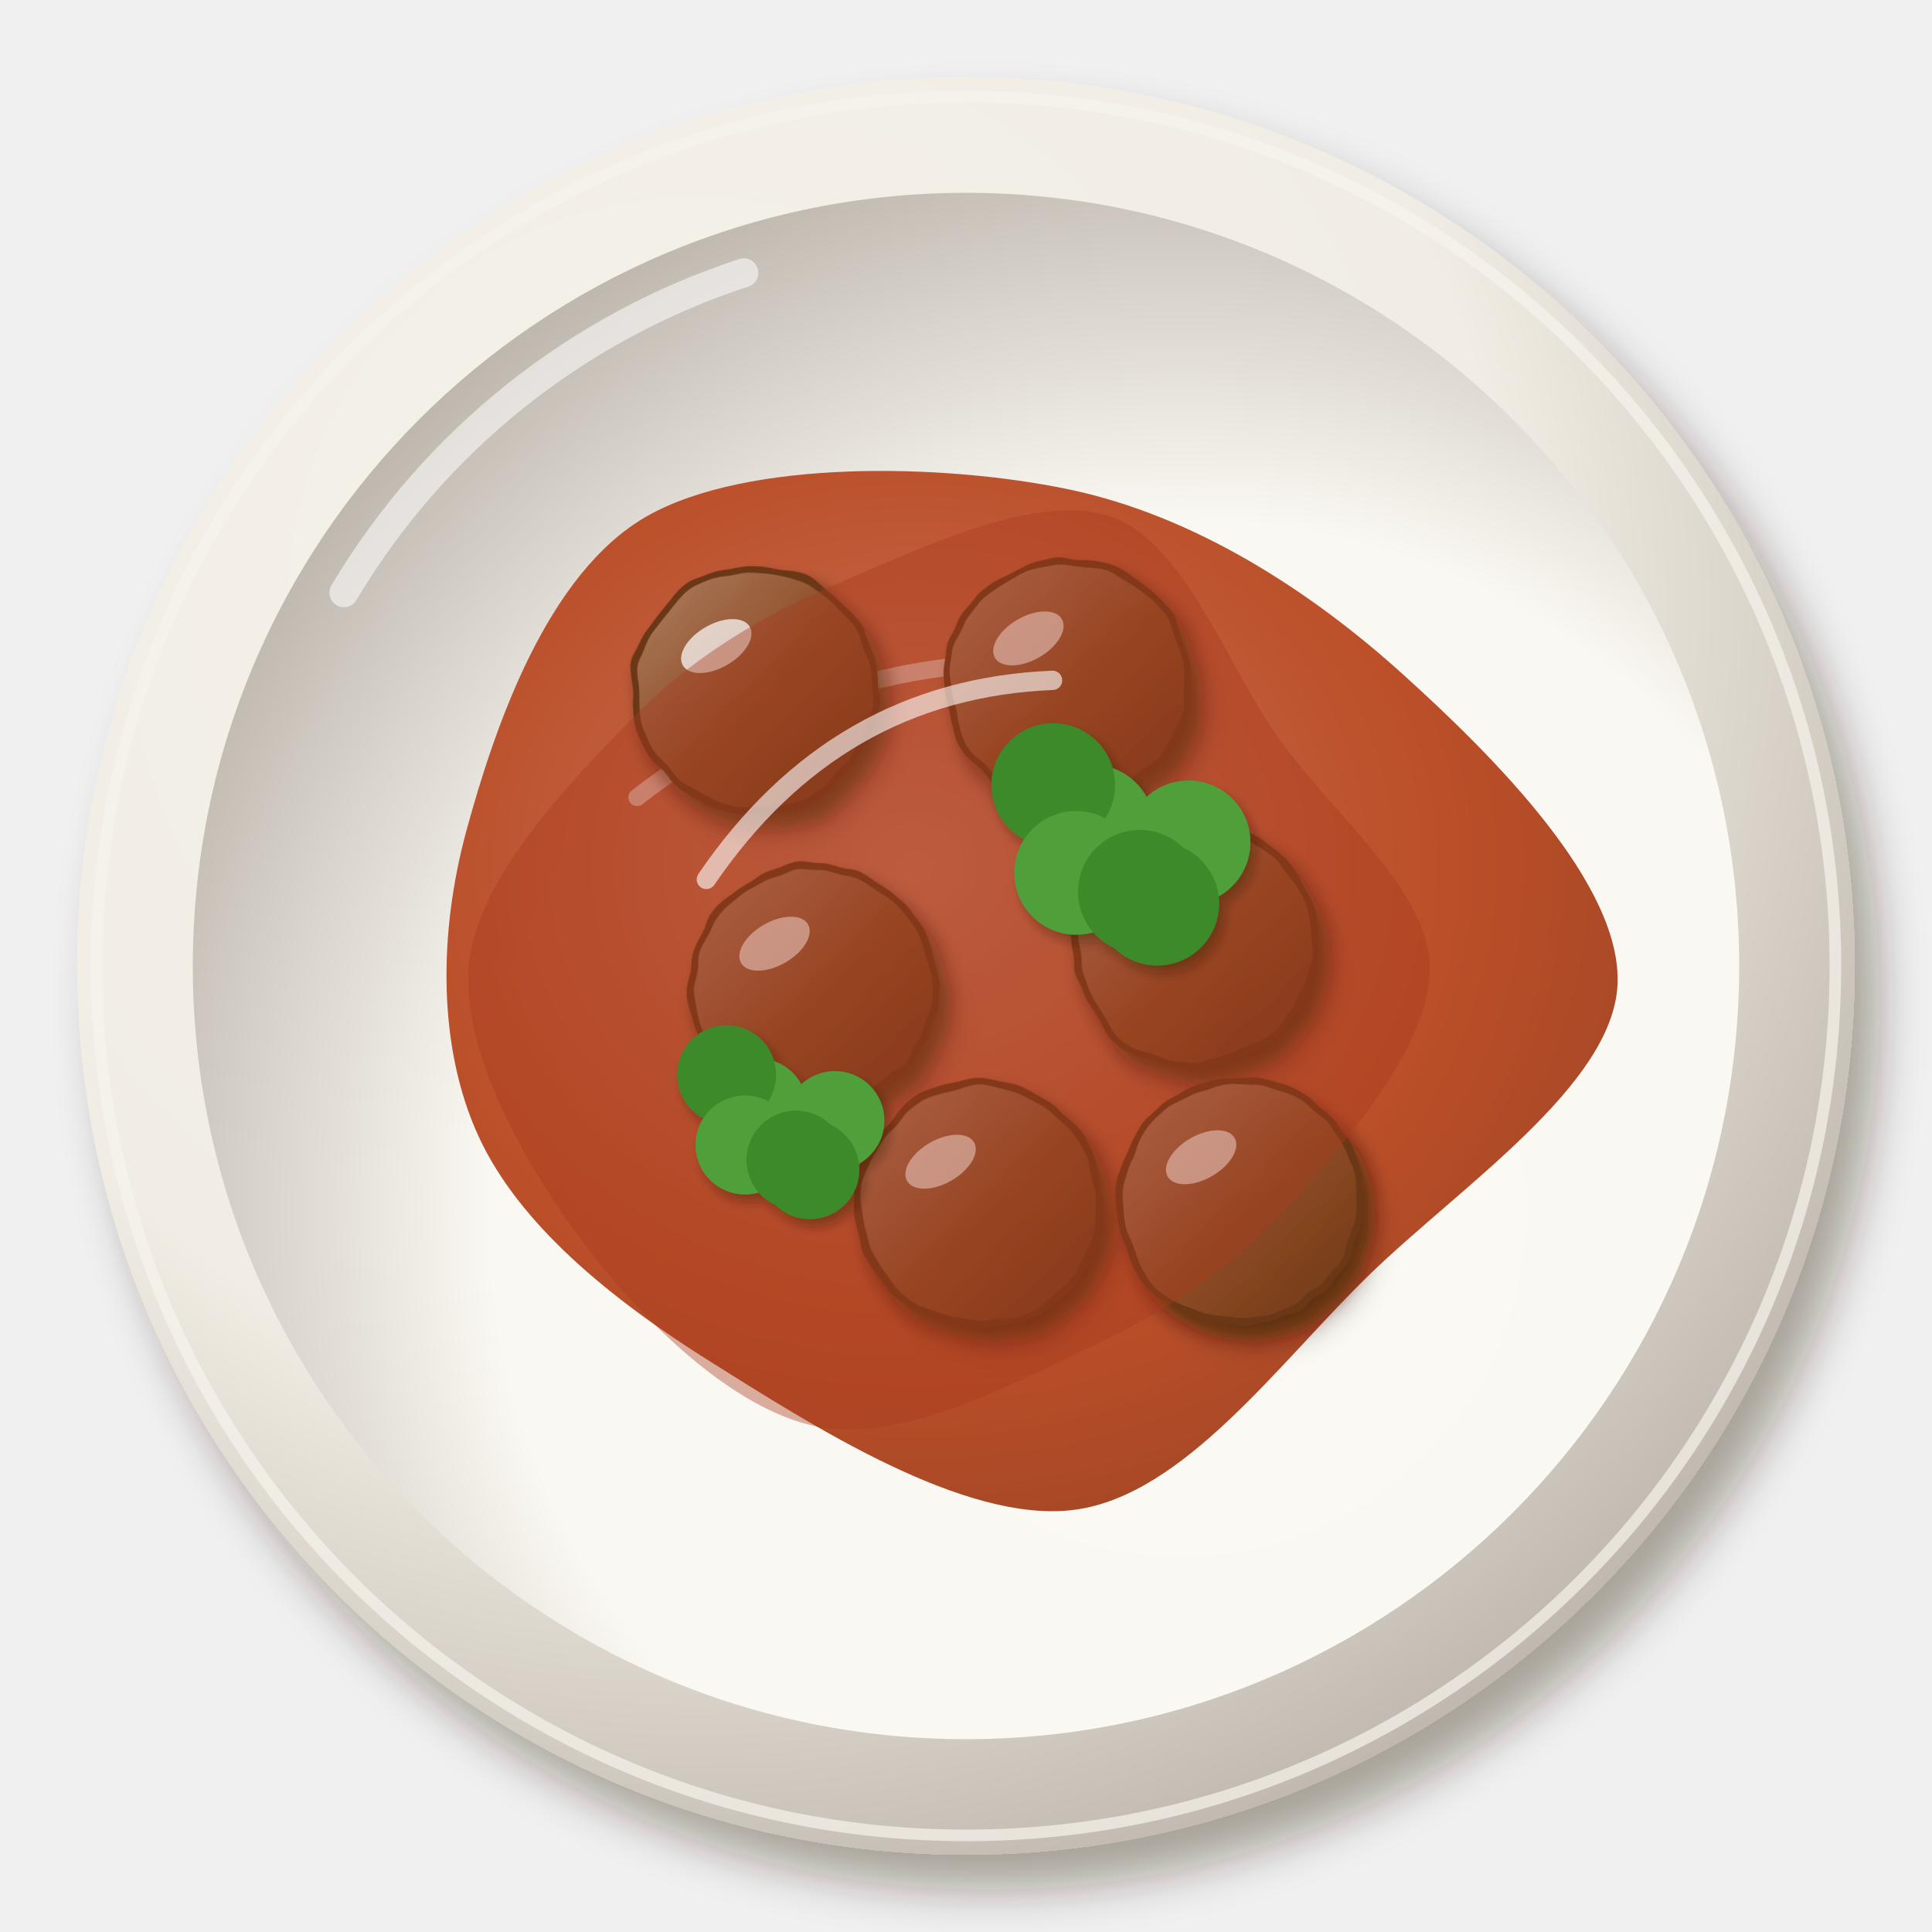
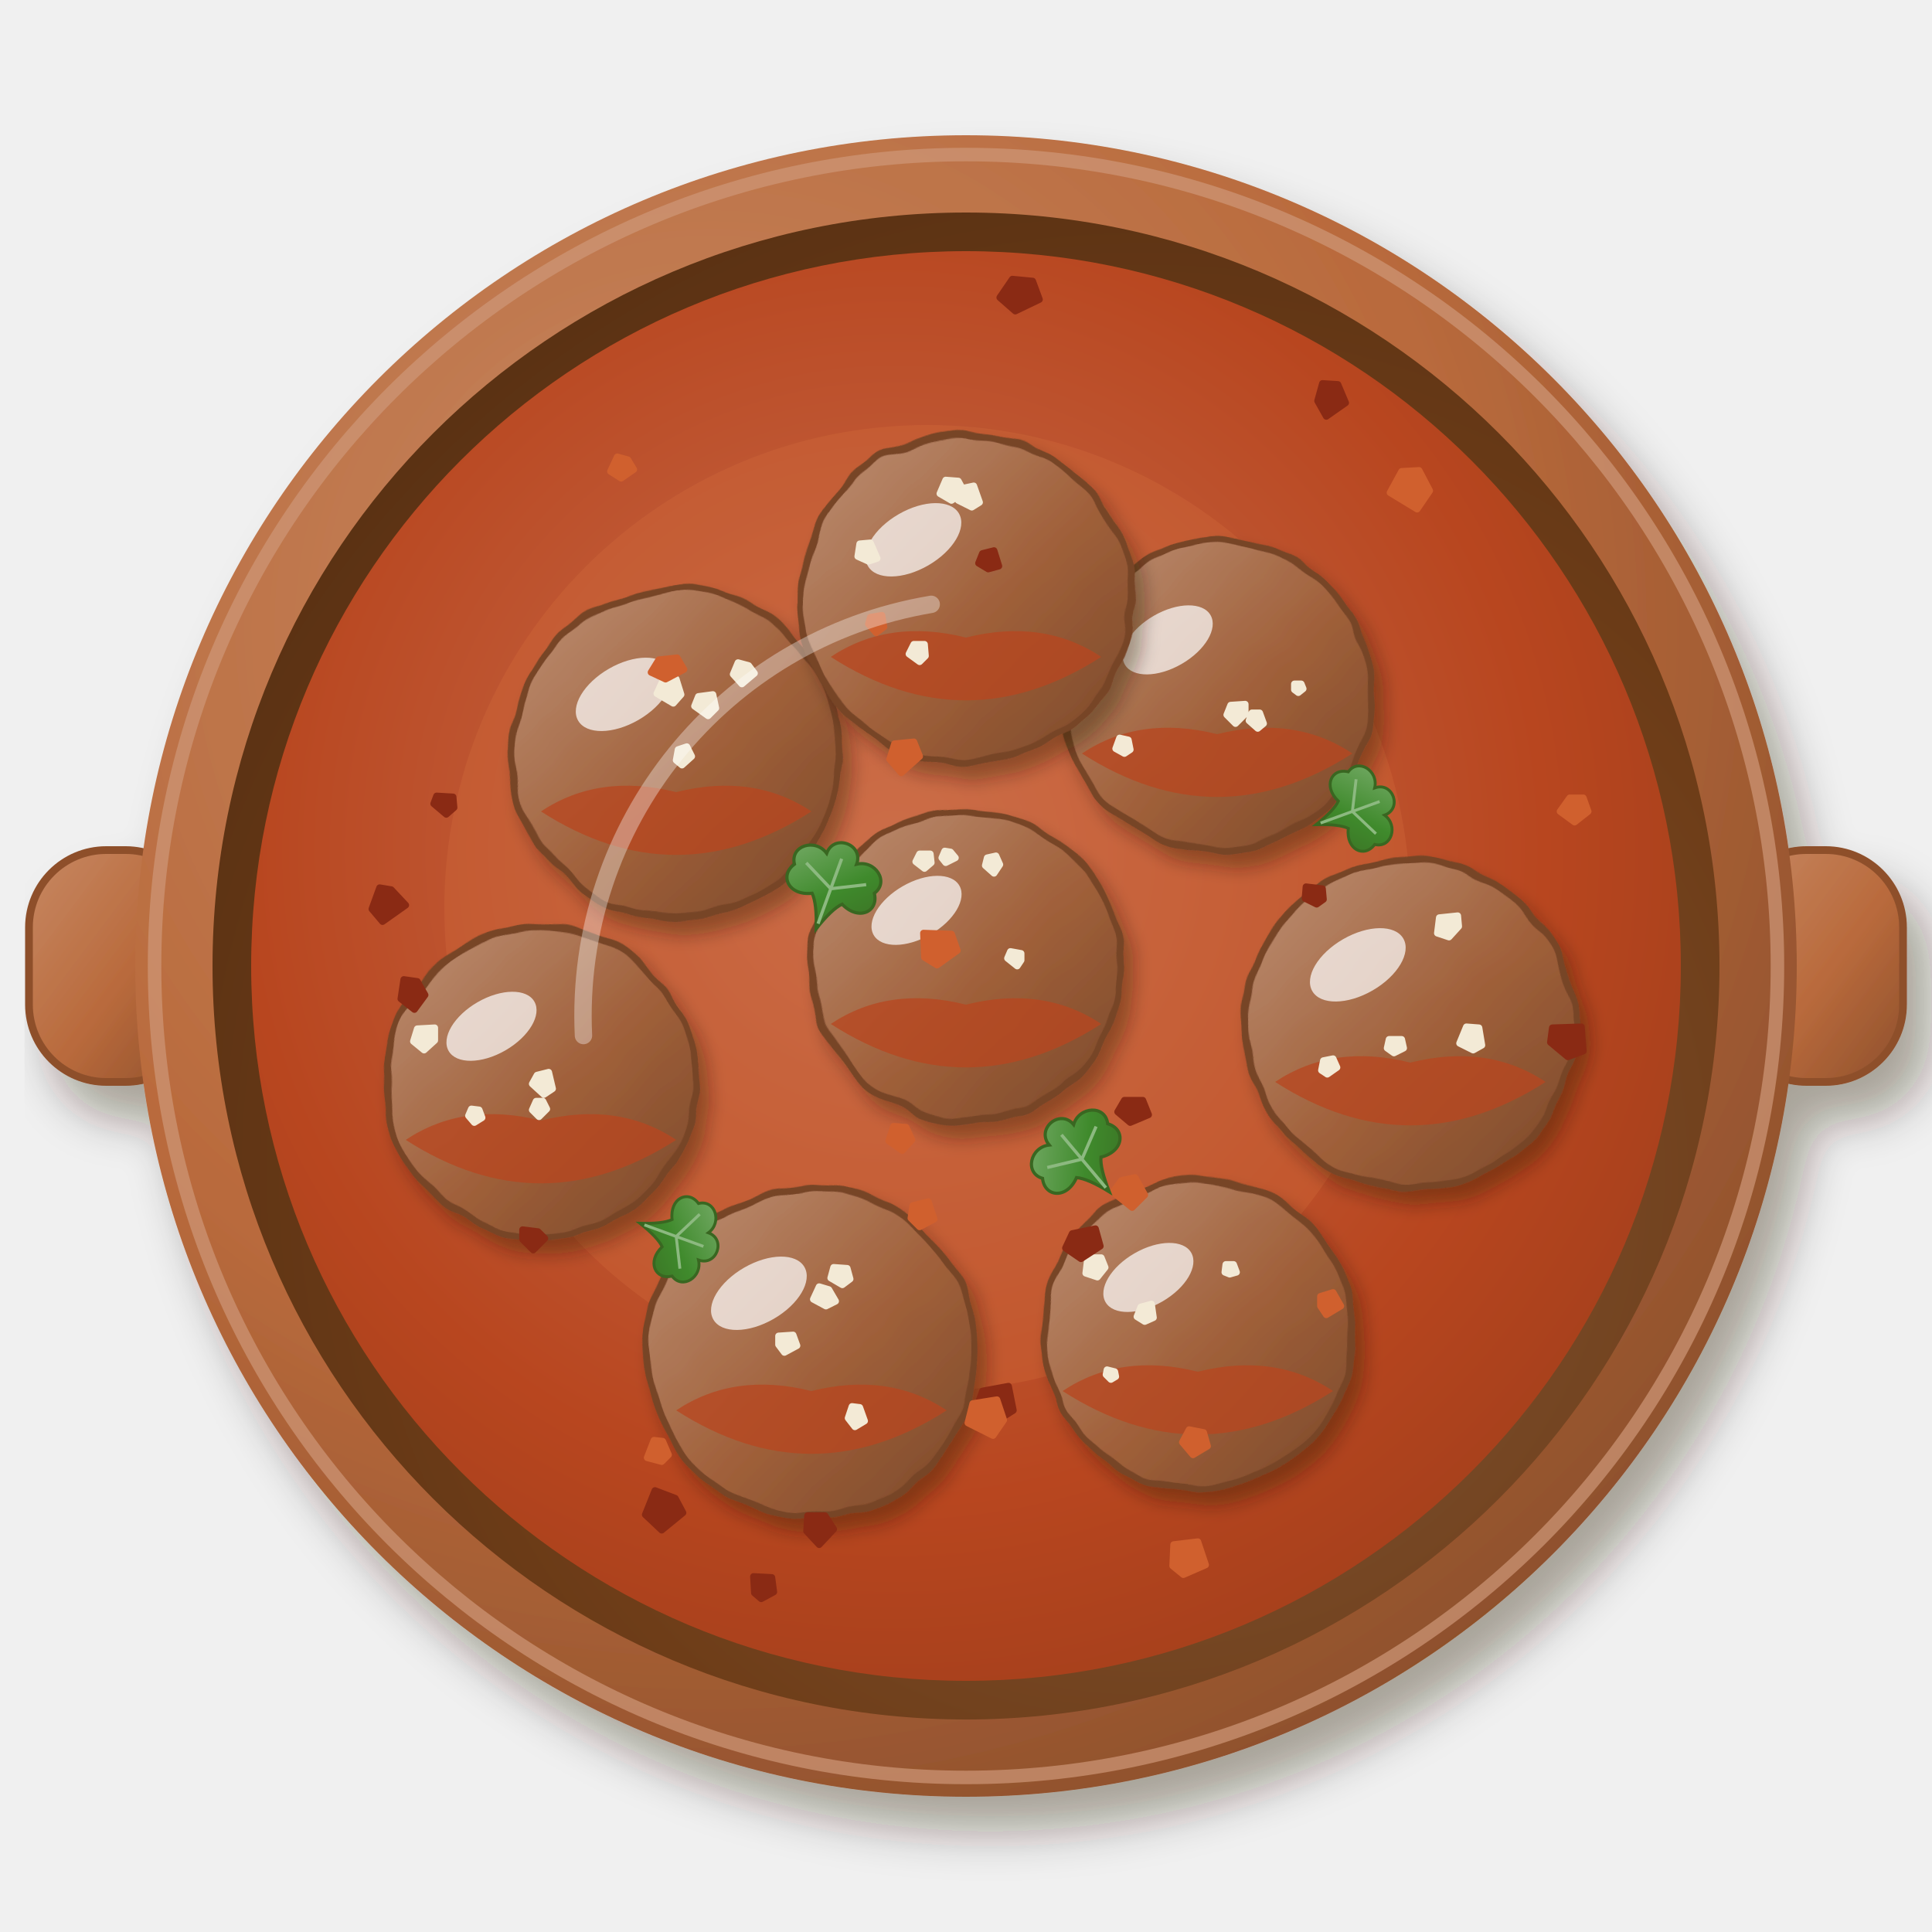
<svg xmlns="http://www.w3.org/2000/svg" viewBox="0 0 200 200" width="400" height="400">
  <defs>
    <filter id="mx_albondigas_chipotle-1" x="-30%" y="-30%" width="160%" height="160%">
      <feDropShadow dx="2.52" dy="3.6" stdDeviation="2.34" flood-color="#2b1607" flood-opacity=".36" />
    </filter>
-     <radialGradient id="mx_albondigas_chipotle-2" cx="0.35" cy="0.3" r=".75">
-       <stop offset="0" stop-color="#f5f2eb" />
-       <stop offset=".6" stop-color="#f1ede4" />
-       <stop offset="1" stop-color="#bfb7ad" />
+     <linearGradient id="mx_albondigas_chipotle-2" x1="0" y1="0" x2="1" y2="1">
+       <stop offset="0" stop-color="#c78863" />
+       <stop offset=".55" stop-color="#b96a3c" />
+       <stop offset="1" stop-color="#8e502c" />
+     </linearGradient>
+     <radialGradient id="mx_albondigas_chipotle-3" cx="0.35" cy="0.3" r=".75">
+       <stop offset="0" stop-color="#c78863" />
+       <stop offset=".6" stop-color="#b96a3c" />
+       <stop offset="1" stop-color="#8e502c" />
    </radialGradient>
-     <radialGradient id="mx_albondigas_chipotle-3" cx="0.64" cy="0.66" r=".75">
-       <stop offset="0" stop-color="#fbf9f4" />
-       <stop offset=".6" stop-color="#faf8f2" />
-       <stop offset="1" stop-color="#b7afa6" />
+     <radialGradient id="mx_albondigas_chipotle-4" cx="0.62" cy="0.64" r=".75">
+       <stop offset="0" stop-color="#845a3b" />
+       <stop offset=".6" stop-color="#6e3d18" />
+       <stop offset="1" stop-color="#562f12" />
    </radialGradient>
-     <radialGradient id="mx_albondigas_chipotle-4" cx="0.4" cy="0.38" r=".75">
-       <stop offset="0" stop-color="#c66b4c" />
+     <radialGradient id="mx_albondigas_chipotle-5" cx="0.45" cy="0.42" r=".75">
+       <stop offset="0" stop-color="#c86f50" />
      <stop offset=".6" stop-color="#b8461f" />
-       <stop offset="1" stop-color="#993b1a" />
+       <stop offset="1" stop-color="#953a19" />
    </radialGradient>
-     <filter id="mx_albondigas_chipotle-5" x="-30%" y="-30%" width="160%" height="160%">
+     <filter id="mx_albondigas_chipotle-6" x="-30%" y="-30%" width="160%" height="160%">
      <feDropShadow dx="0.98" dy="1.4" stdDeviation="0.91" flood-color="#2b1607" flood-opacity=".36" />
    </filter>
-     <filter id="mx_albondigas_chipotle-6" x="-15%" y="-15%" width="130%" height="130%">
+     <filter id="mx_albondigas_chipotle-7" x="-15%" y="-15%" width="130%" height="130%">
      <feTurbulence type="fractalNoise" baseFrequency="0.2" numOctaves="2" seed="3" result="t" />
      <feDisplacementMap in="SourceGraphic" in2="t" scale="1.2" xChannelSelector="R" yChannelSelector="G" />
    </filter>
-     <linearGradient id="mx_albondigas_chipotle-7" x1="0" y1="0" x2="1" y2="1">
-       <stop offset="0" stop-color="#af8064" />
-       <stop offset=".55" stop-color="#8c4a22" />
-       <stop offset="1" stop-color="#6d3919" />
+     <linearGradient id="mx_albondigas_chipotle-8" x1="0" y1="0" x2="1" y2="1">
+       <stop offset="0" stop-color="#bd9075" />
+       <stop offset=".55" stop-color="#a0603a" />
+       <stop offset="1" stop-color="#7a4829" />
    </linearGradient>
-     <filter id="mx_albondigas_chipotle-8" x="-30%" y="-30%" width="160%" height="160%">
-       <feDropShadow dx="0.56" dy="0.8" stdDeviation="0.52" flood-color="#2b1607" flood-opacity=".36" />
-     </filter>
+     <linearGradient id="mx_albondigas_chipotle-9" x1="0" y1="0" x2="1" y2="1">
+       <stop offset="0" stop-color="#79ad6b" />
+       <stop offset=".55" stop-color="#3f8a2c" />
+       <stop offset="1" stop-color="#3a6d23" />
+     </linearGradient>
  </defs>
  <g filter="url(#mx_albondigas_chipotle-1)">
-     <circle cx="100" cy="100" r="92" fill="url(#mx_albondigas_chipotle-2)" />
+     <rect x="3" y="88" width="18" height="24" rx="8" fill="url(#mx_albondigas_chipotle-2)" stroke="#8e502c" stroke-width=".8" />
+     <rect x="179" y="88" width="18" height="24" rx="8" fill="url(#mx_albondigas_chipotle-2)" stroke="#8e502c" stroke-width=".8" />
+     <circle cx="100" cy="100" r="86" fill="url(#mx_albondigas_chipotle-3)" />
  </g>
-   <circle cx="100" cy="100" r="90" fill="none" stroke="#f6f3ed" stroke-width="1.2" opacity=".7" />
-   <circle cx="100" cy="100" r="80.04" fill="url(#mx_albondigas_chipotle-3)" />
-   <path d="M35.6,61.36 A75.44,75.44 0 0 1 77,28.24" stroke="#fff" stroke-width="3" fill="none" stroke-linecap="round" opacity=".55" />
-   <path transform="translate(100 102)" d="M67.44,0C66.89,10.35 51.22,20.81 41.86,29.86C32.5,38.91 22.65,52.77 11.26,54.29C-0.13,55.81 -16.17,45.4 -26.46,38.96C-36.75,32.51 -46.26,24.77 -50.47,15.61C-54.67,6.45 -54.63,-5.3 -51.72,-16C-48.8,-26.7 -43.39,-42.69 -33,-48.58C-22.61,-54.47 -2.38,-54.06 10.65,-51.34C23.68,-48.61 35.72,-40.79 45.19,-32.23C54.66,-23.68 68,-10.35 67.44,0Z" fill="url(#mx_albondigas_chipotle-4)" opacity="0.95" />
-   <path transform="translate(100 102)" d="M-34.05,-19.46 Q-12.16,-36.48 17.02,-32.83" stroke="#fff" stroke-width="1.8" fill="none" stroke-linecap="round" opacity=".5" />
-   <g filter="url(#mx_albondigas_chipotle-5)">
-     <g filter="url(#mx_albondigas_chipotle-5)">
-       <g filter="url(#mx_albondigas_chipotle-6)">
-         <circle cx="84.182" cy="102.192" r="12.5" fill="url(#mx_albondigas_chipotle-7)" stroke="#6a3718" stroke-width=".7" />
-       </g>
+   <circle cx="100" cy="100" r="84" fill="none" stroke="#ce9777" stroke-width="1.4" opacity=".7" />
+   <circle cx="100" cy="100" r="78" fill="url(#mx_albondigas_chipotle-4)" />
+   <path d="M38.08,69.04 A68.8,68.8 0 0 1 75.92,34.64" stroke="#ffe2c8" stroke-width="2.4" fill="none" stroke-linecap="round" opacity=".5" />
+   <circle cx="100" cy="100" r="74" fill="url(#mx_albondigas_chipotle-5)" opacity="1" />
+   <circle cx="96" cy="94" r="50" fill="#d26a3a" opacity=".35" />
+   <g filter="url(#mx_albondigas_chipotle-6)">
+     <g filter="url(#mx_albondigas_chipotle-7)">
+       <circle cx="100" cy="100" r="16" fill="url(#mx_albondigas_chipotle-8)" stroke="#774528" stroke-width=".7" />
    </g>
-     <ellipse cx="80.18" cy="97.69" rx="4" ry="2.25" fill="#fff" opacity=".7" transform="rotate(-30 80.18 97.69)" />
-     <g filter="url(#mx_albondigas_chipotle-5)">
-       <g filter="url(#mx_albondigas_chipotle-6)">
-         <circle cx="78.15" cy="71.382" r="12.5" fill="url(#mx_albondigas_chipotle-7)" stroke="#6a3718" stroke-width=".7" />
-       </g>
+   </g>
+   <ellipse cx="94.88" cy="94.24" rx="5.12" ry="2.88" fill="#fff" opacity=".7" transform="rotate(-30 94.88 94.24)" />
+   <g filter="url(#mx_albondigas_chipotle-6)">
+     <g filter="url(#mx_albondigas_chipotle-7)">
+       <circle cx="70" cy="78" r="17" fill="url(#mx_albondigas_chipotle-8)" stroke="#774528" stroke-width=".7" />
    </g>
-     <ellipse cx="74.15" cy="66.88" rx="4" ry="2.25" fill="#fff" opacity=".7" transform="rotate(-30 74.15 66.88)" />
-     <g filter="url(#mx_albondigas_chipotle-5)">
-       <g filter="url(#mx_albondigas_chipotle-6)">
-         <circle cx="101.371" cy="124.764" r="12.5" fill="url(#mx_albondigas_chipotle-7)" stroke="#6a3718" stroke-width=".7" />
-       </g>
+   </g>
+   <ellipse cx="64.56" cy="71.88" rx="5.44" ry="3.06" fill="#fff" opacity=".7" transform="rotate(-30 64.56 71.88)" />
+   <g filter="url(#mx_albondigas_chipotle-6)">
+     <g filter="url(#mx_albondigas_chipotle-7)">
+       <circle cx="126" cy="72" r="16" fill="url(#mx_albondigas_chipotle-8)" stroke="#774528" stroke-width=".7" />
    </g>
-     <ellipse cx="97.37" cy="120.26" rx="4" ry="2.25" fill="#fff" opacity=".7" transform="rotate(-30 97.37 120.26)" />
-     <g filter="url(#mx_albondigas_chipotle-5)">
-       <g filter="url(#mx_albondigas_chipotle-6)">
-         <circle cx="123.659" cy="97.692" r="12.5" fill="url(#mx_albondigas_chipotle-7)" stroke="#6a3718" stroke-width=".7" />
-       </g>
+   </g>
+   <ellipse cx="120.88" cy="66.24" rx="5.12" ry="2.88" fill="#fff" opacity=".7" transform="rotate(-30 120.88 66.24)" />
+   <g filter="url(#mx_albondigas_chipotle-6)">
+     <g filter="url(#mx_albondigas_chipotle-7)">
+       <circle cx="146" cy="106" r="17" fill="url(#mx_albondigas_chipotle-8)" stroke="#774528" stroke-width=".7" />
    </g>
-     <ellipse cx="119.66" cy="93.19" rx="4" ry="2.25" fill="#fff" opacity=".7" transform="rotate(-30 119.66 93.19)" />
-     <g filter="url(#mx_albondigas_chipotle-5)">
-       <g filter="url(#mx_albondigas_chipotle-6)">
-         <circle cx="110.455" cy="70.588" r="12.5" fill="url(#mx_albondigas_chipotle-7)" stroke="#6a3718" stroke-width=".7" />
-       </g>
+   </g>
+   <ellipse cx="140.56" cy="99.88" rx="5.44" ry="3.06" fill="#fff" opacity=".7" transform="rotate(-30 140.56 99.88)" />
+   <g filter="url(#mx_albondigas_chipotle-6)">
+     <g filter="url(#mx_albondigas_chipotle-7)">
+       <circle cx="124" cy="138" r="16" fill="url(#mx_albondigas_chipotle-8)" stroke="#774528" stroke-width=".7" />
    </g>
-     <ellipse cx="106.46" cy="66.09" rx="4" ry="2.25" fill="#fff" opacity=".7" transform="rotate(-30 106.46 66.09)" />
-     <g filter="url(#mx_albondigas_chipotle-5)">
-       <g filter="url(#mx_albondigas_chipotle-6)">
-         <circle cx="128.344" cy="124.303" r="12.5" fill="url(#mx_albondigas_chipotle-7)" stroke="#6a3718" stroke-width=".7" />
-       </g>
+   </g>
+   <ellipse cx="118.88" cy="132.24" rx="5.12" ry="2.88" fill="#fff" opacity=".7" transform="rotate(-30 118.88 132.24)" />
+   <g filter="url(#mx_albondigas_chipotle-6)">
+     <g filter="url(#mx_albondigas_chipotle-7)">
+       <circle cx="84" cy="140" r="17" fill="url(#mx_albondigas_chipotle-8)" stroke="#774528" stroke-width=".7" />
    </g>
-     <ellipse cx="124.34" cy="119.8" rx="4" ry="2.25" fill="#fff" opacity=".7" transform="rotate(-30 124.34 119.8)" />
  </g>
-   <path transform="translate(100 100)" d="M48.01,0C48.22,8 39.56,17.9 33.7,24.48C27.83,31.06 21.03,35.63 12.83,39.49C4.63,43.35 -6.76,49.46 -15.49,47.66C-24.21,45.87 -33.54,36.67 -39.54,28.73C-45.53,20.78 -52.25,9.01 -51.47,0C-50.69,-9.01 -41.28,-18.7 -34.86,-25.33C-28.43,-31.95 -21.25,-36.23 -12.92,-39.76C-4.59,-43.29 7.55,-49.19 15.1,-46.48C22.66,-43.78 26.91,-31.29 32.4,-23.54C37.88,-15.79 47.79,-8 48.01,0Z" fill="#a83a1f" opacity="0.4" />
-   <path transform="translate(100 100)" d="M-26.88,-8.96 Q-13.44,-28.67 8.96,-29.57" stroke="#fff" stroke-width="2" fill="none" stroke-linecap="round" opacity=".6" />
-   <g filter="url(#mx_albondigas_chipotle-8)">
-     <circle cx="123.04" cy="87.2" r="6.4" fill="#4fa03a" />
-     <circle cx="119.8" cy="93.55" r="6.4" fill="#3d8a2c" />
-     <circle cx="113.07" cy="85.56" r="6.4" fill="#4fa03a" />
-     <circle cx="109.03" cy="81.27" r="6.4" fill="#3d8a2c" />
-     <circle cx="111.4" cy="90.36" r="6.4" fill="#4fa03a" />
-     <circle cx="118" cy="92.31" r="6.4" fill="#3d8a2c" />
+   <ellipse cx="78.56" cy="133.88" rx="5.44" ry="3.06" fill="#fff" opacity=".7" transform="rotate(-30 78.56 133.88)" />
+   <g filter="url(#mx_albondigas_chipotle-6)">
+     <g filter="url(#mx_albondigas_chipotle-7)">
+       <circle cx="56" cy="112" r="16" fill="url(#mx_albondigas_chipotle-8)" stroke="#774528" stroke-width=".7" />
+     </g>
  </g>
-   <g filter="url(#mx_albondigas_chipotle-8)">
-     <circle cx="86.43" cy="116" r="5.12" fill="#4fa03a" />
-     <circle cx="83.84" cy="121.08" r="5.12" fill="#3d8a2c" />
-     <circle cx="78.46" cy="114.69" r="5.12" fill="#4fa03a" />
-     <circle cx="75.22" cy="111.26" r="5.12" fill="#3d8a2c" />
-     <circle cx="77.12" cy="118.53" r="5.12" fill="#4fa03a" />
-     <circle cx="82.4" cy="120.09" r="5.12" fill="#3d8a2c" />
+   <ellipse cx="50.88" cy="106.24" rx="5.12" ry="2.88" fill="#fff" opacity=".7" transform="rotate(-30 50.88 106.24)" />
+   <g filter="url(#mx_albondigas_chipotle-6)">
+     <g filter="url(#mx_albondigas_chipotle-7)">
+       <circle cx="100" cy="62" r="17" fill="url(#mx_albondigas_chipotle-8)" stroke="#774528" stroke-width=".7" />
+     </g>
  </g>
+   <ellipse cx="94.56" cy="55.88" rx="5.44" ry="3.06" fill="#fff" opacity=".7" transform="rotate(-30 94.56 55.88)" />
+   <path d="M86,106 Q100,115 114,106 Q108,102 100,104 Q92,102 86,106Z" fill="#b8461f" opacity=".75" />
+   <path d="M103.5,89.5L102.9,90.4L102,89.6L102.2,88.8L103.1,88.6ZM105.7,99.4L105.3,100L104.3,99.2L104.6,98.5L105.7,98.7ZM98.9,88.8L97.9,89.3L97.5,88.8L97.8,88.1L98.4,88.2ZM96.4,89.3L95.7,89.9L94.8,89.2L95.2,88.4L96.3,88.4Z" fill="#f3ead6" stroke="#f3ead6" stroke-width=".7" stroke-linejoin="round" />
+   <path d="M56,84 Q70,93 84,84 Q78,80 70,82 Q62,80 56,84Z" fill="#b8461f" opacity=".75" />
+   <path d="M70.5,71.9L69.7,72.8L68,71.8L68.6,70.5L70,70.3ZM71.6,78.3L70.6,79.2L70,78.7L70.2,77.6L71.1,77.3ZM78.1,69.7L76.8,70.8L75.9,69.8L76.4,68.6L77.5,68.9ZM74.1,73.3L73.3,74.1L71.9,73.1L72.3,72.1L73.8,71.9Z" fill="#f3ead6" stroke="#f3ead6" stroke-width=".7" stroke-linejoin="round" />
+   <path d="M112,78 Q126,87 140,78 Q134,74 126,76 Q118,74 112,78Z" fill="#b8461f" opacity=".75" />
+   <path d="M117,77.6L116.4,78L115.5,77.5L115.9,76.4L116.8,76.6ZM130.8,74.9L130.2,75.4L129.3,74.6L129.6,73.8L130.4,73.8ZM128.9,73.9L127.9,74.9L127,74L127.4,73L128.9,72.9ZM134.9,71.3L134.4,71.7L134,71.4L134,70.8L134.7,70.8Z" fill="#f3ead6" stroke="#f3ead6" stroke-width=".7" stroke-linejoin="round" />
+   <path d="M132,112 Q146,121 160,112 Q154,108 146,110 Q138,108 132,112Z" fill="#b8461f" opacity=".75" />
+   <path d="M138.4,110.5L137.4,111.2L136.8,110.8L137,109.8L138,109.6ZM151,95.9L150,97L148.8,96.6L149,95L150.9,94.8ZM153.4,108.2L152.5,108.7L151.1,108L151.8,106.3L153.1,106.4ZM145.3,108.5L144.3,109L143.6,108.5L143.8,107.6L145.1,107.6Z" fill="#f3ead6" stroke="#f3ead6" stroke-width=".7" stroke-linejoin="round" />
+   <path d="M110,144 Q124,153 138,144 Q132,140 124,142 Q116,140 110,144Z" fill="#b8461f" opacity=".75" />
+   <path d="M115.5,142.5L115,142.8L114.5,142.3L114.6,141.8L115.4,142ZM114.4,131.2L113.6,132.2L112.4,131.8L112.6,130.2L114,130.2ZM119.4,136.4L118.5,136.8L117.7,136.3L118.1,135.3L119.2,135ZM128,131.7L127.3,131.9L126.8,131.7L126.9,130.9L127.7,130.9Z" fill="#f3ead6" stroke="#f3ead6" stroke-width=".7" stroke-linejoin="round" />
+   <path d="M70,146 Q84,155 98,146 Q92,142 84,144 Q76,142 70,146Z" fill="#b8461f" opacity=".75" />
+   <path d="M86.5,134.7L85.5,135.2L84.2,134.5L84.8,133.2L85.8,133.5ZM82.5,139.3L81.2,140L80.6,139.2L80.6,138.3L82.1,138.2ZM89.5,147.1L88.5,147.7L87.8,146.8L88.2,145.6L89,145.7ZM88,132.4L87.2,133L86,132.3L86.3,131.2L87.7,131.3Z" fill="#f3ead6" stroke="#f3ead6" stroke-width=".7" stroke-linejoin="round" />
+   <path d="M42,118 Q56,127 70,118 Q64,114 56,116 Q48,114 42,118Z" fill="#b8461f" opacity=".75" />
+   <path d="M57.2,112.7L56.3,113.3L55.1,112.2L55.6,111.3L56.8,111ZM45,107.7L43.9,108.7L42.8,107.8L43.2,106.5L45,106.4ZM49.9,115.7L49.1,116.2L48.5,115.5L48.8,114.8L49.6,114.9ZM56.6,114.8L55.8,115.6L55.1,114.9L55.5,114L56.2,114Z" fill="#f3ead6" stroke="#f3ead6" stroke-width=".7" stroke-linejoin="round" />
+   <path d="M86,68 Q100,77 114,68 Q108,64 100,66 Q92,64 86,68Z" fill="#b8461f" opacity=".75" />
+   <path d="M95.8,67.9L95.2,68.5L94.1,67.7L94.6,66.7L95.7,66.7ZM101.4,52L100.6,52.5L99.2,51.8L99.4,50.6L100.8,50.3ZM99.8,50.9L98.5,51.8L97.3,51.1L97.9,49.7L99.2,49.8ZM90.8,57.8L89.9,58.1L88.8,57.6L89,56.3L90.1,56.2Z" fill="#f3ead6" stroke="#f3ead6" stroke-width=".7" stroke-linejoin="round" />
+   <path d="M103.4,58.6L102.3,58.9L101.3,58.3L101.7,57.3L102.9,57ZM86.3,158.3L84.8,159.9L83.5,158.5L83.6,156.9L85.4,156.9ZM104.9,146L103,147.2L101,146L101.7,144L104.4,143.5ZM44,103L42.9,104.5L41.5,103.4L41.8,101.4L43.2,101.6ZM70.7,156.6L68.5,158.4L66.8,156.8L67.8,154.3L69.9,155.1ZM118.9,115.4L117,116.2L115.7,115.1L116.4,113.9L118.3,113.9ZM47,83.6L46.2,84.3L44.9,83.2L45.2,82.4L46.9,82.5ZM80.1,164.8L78.8,165.5L78.1,164.9L78,163.2L79.9,163.3ZM42,93.7L39.6,95.4L38.5,94.1L39.3,91.9L40.5,92.1ZM137,93.1L136.3,93.6L135.1,93L135.2,91.8L136.9,92ZM107.6,31L105.1,32.2L103.5,30.8L104.8,28.9L106.9,29.1ZM113.9,129L111.9,130.3L110.3,129.2L111,127.7L113.4,127.2ZM163.9,108.8L162.3,109.4L160.5,107.9L160.7,106.4L163.7,106.3ZM139.3,41.7L137.3,43.1L136.4,41.5L136.9,39.7L138.5,39.8ZM56.4,128.2L55.2,129.4L54.1,128.3L54.1,127.3L55.7,127.5Z" fill="#8a2a14" stroke="#8a2a14" stroke-width=".7" stroke-linejoin="round" />
+   <path d="M65.6,48.6L64.3,49.5L63.2,48.8L63.9,47.3L65,47.6ZM148,50.8L146.7,52.7L143.9,51L145.1,48.8L146.9,48.7ZM69.2,150.6L68.5,151.3L67,150.9L67.7,149.1L68.6,149.2ZM164.4,84L163,85.1L161.5,84L162.5,82.6L163.9,82.6ZM124.8,162L122.5,163L121.4,162.1L121.5,159.9L124,159.6ZM70.8,69.3L68.9,70.3L67.4,69.6L68.2,68.3L70.1,68.1ZM94.4,118L93.4,119.1L92,118.1L92.5,116.6L93.8,116.7ZM118.5,123.7L117.2,125L115.2,123.4L116.1,122.2L117.5,121.9ZM138.8,135.2L137.3,136.1L136.7,135.2L136.7,134.2L138,133.8ZM125,149.7L123.5,150.6L122.4,149.3L123.1,148L124.6,148.3ZM103.9,147L102.8,148.6L100.2,147.3L100.7,145.3L103.2,144.9ZM99.1,98.4L97,99.9L95.7,99.1L95.6,96.6L98.5,96.7ZM95.2,78.3L93.3,80L92.1,78.6L92.6,77L94.6,76.8ZM91.5,64.9L90.7,65.5L89.9,64.6L90.1,63.9L91.3,63.7ZM96.7,126.2L95.2,127L94.3,126.1L94.5,124.8L96.1,124.4Z" fill="#d0602e" stroke="#d0602e" stroke-width=".7" stroke-linejoin="round" />
+   <g transform="translate(86 92) rotate(20) scale(0.55)">
+     <path d="M0,8 C-1,5 -2,3 -3,2 C-7,4 -10,1 -8,-2 C-10,-5 -6,-8 -3,-6 C-3,-10 3,-10 3,-6 C6,-8 10,-5 8,-2 C10,1 7,4 3,2 C2,3 1,5 0,8Z" fill="url(#mx_albondigas_chipotle-9)" stroke="#396721" stroke-width=".6" />
+     <path d="M0,7 L0,-6 M0,0 L-6,-3 M0,0 L6,-3" stroke="#8cb980" stroke-width=".6" fill="none" />
+   </g>
+   <g transform="translate(112 120) rotate(-40) scale(0.55)">
+     <path d="M0,8 C-1,5 -2,3 -3,2 C-7,4 -10,1 -8,-2 C-10,-5 -6,-8 -3,-6 C-3,-10 3,-10 3,-6 C6,-8 10,-5 8,-2 C10,1 7,4 3,2 C2,3 1,5 0,8Z" fill="url(#mx_albondigas_chipotle-9)" stroke="#396721" stroke-width=".6" />
+     <path d="M0,7 L0,-6 M0,0 L-6,-3 M0,0 L6,-3" stroke="#8cb980" stroke-width=".6" fill="none" />
+   </g>
+   <g transform="translate(140 84) rotate(70) scale(0.5)">
+     <path d="M0,8 C-1,5 -2,3 -3,2 C-7,4 -10,1 -8,-2 C-10,-5 -6,-8 -3,-6 C-3,-10 3,-10 3,-6 C6,-8 10,-5 8,-2 C10,1 7,4 3,2 C2,3 1,5 0,8Z" fill="url(#mx_albondigas_chipotle-9)" stroke="#396721" stroke-width=".6" />
+     <path d="M0,7 L0,-6 M0,0 L-6,-3 M0,0 L6,-3" stroke="#8cb980" stroke-width=".6" fill="none" />
+   </g>
+   <g transform="translate(70 128) rotate(110) scale(0.5)">
+     <path d="M0,8 C-1,5 -2,3 -3,2 C-7,4 -10,1 -8,-2 C-10,-5 -6,-8 -3,-6 C-3,-10 3,-10 3,-6 C6,-8 10,-5 8,-2 C10,1 7,4 3,2 C2,3 1,5 0,8Z" fill="url(#mx_albondigas_chipotle-9)" stroke="#396721" stroke-width=".6" />
+     <path d="M0,7 L0,-6 M0,0 L-6,-3 M0,0 L6,-3" stroke="#8cb980" stroke-width=".6" fill="none" />
+   </g>
+   <path d="M60.4,107.2 A43.2,43.2 0 0 1 96.4,62.56" stroke="#fff" stroke-width="1.8" fill="none" stroke-linecap="round" opacity="0.35" />
</svg>
